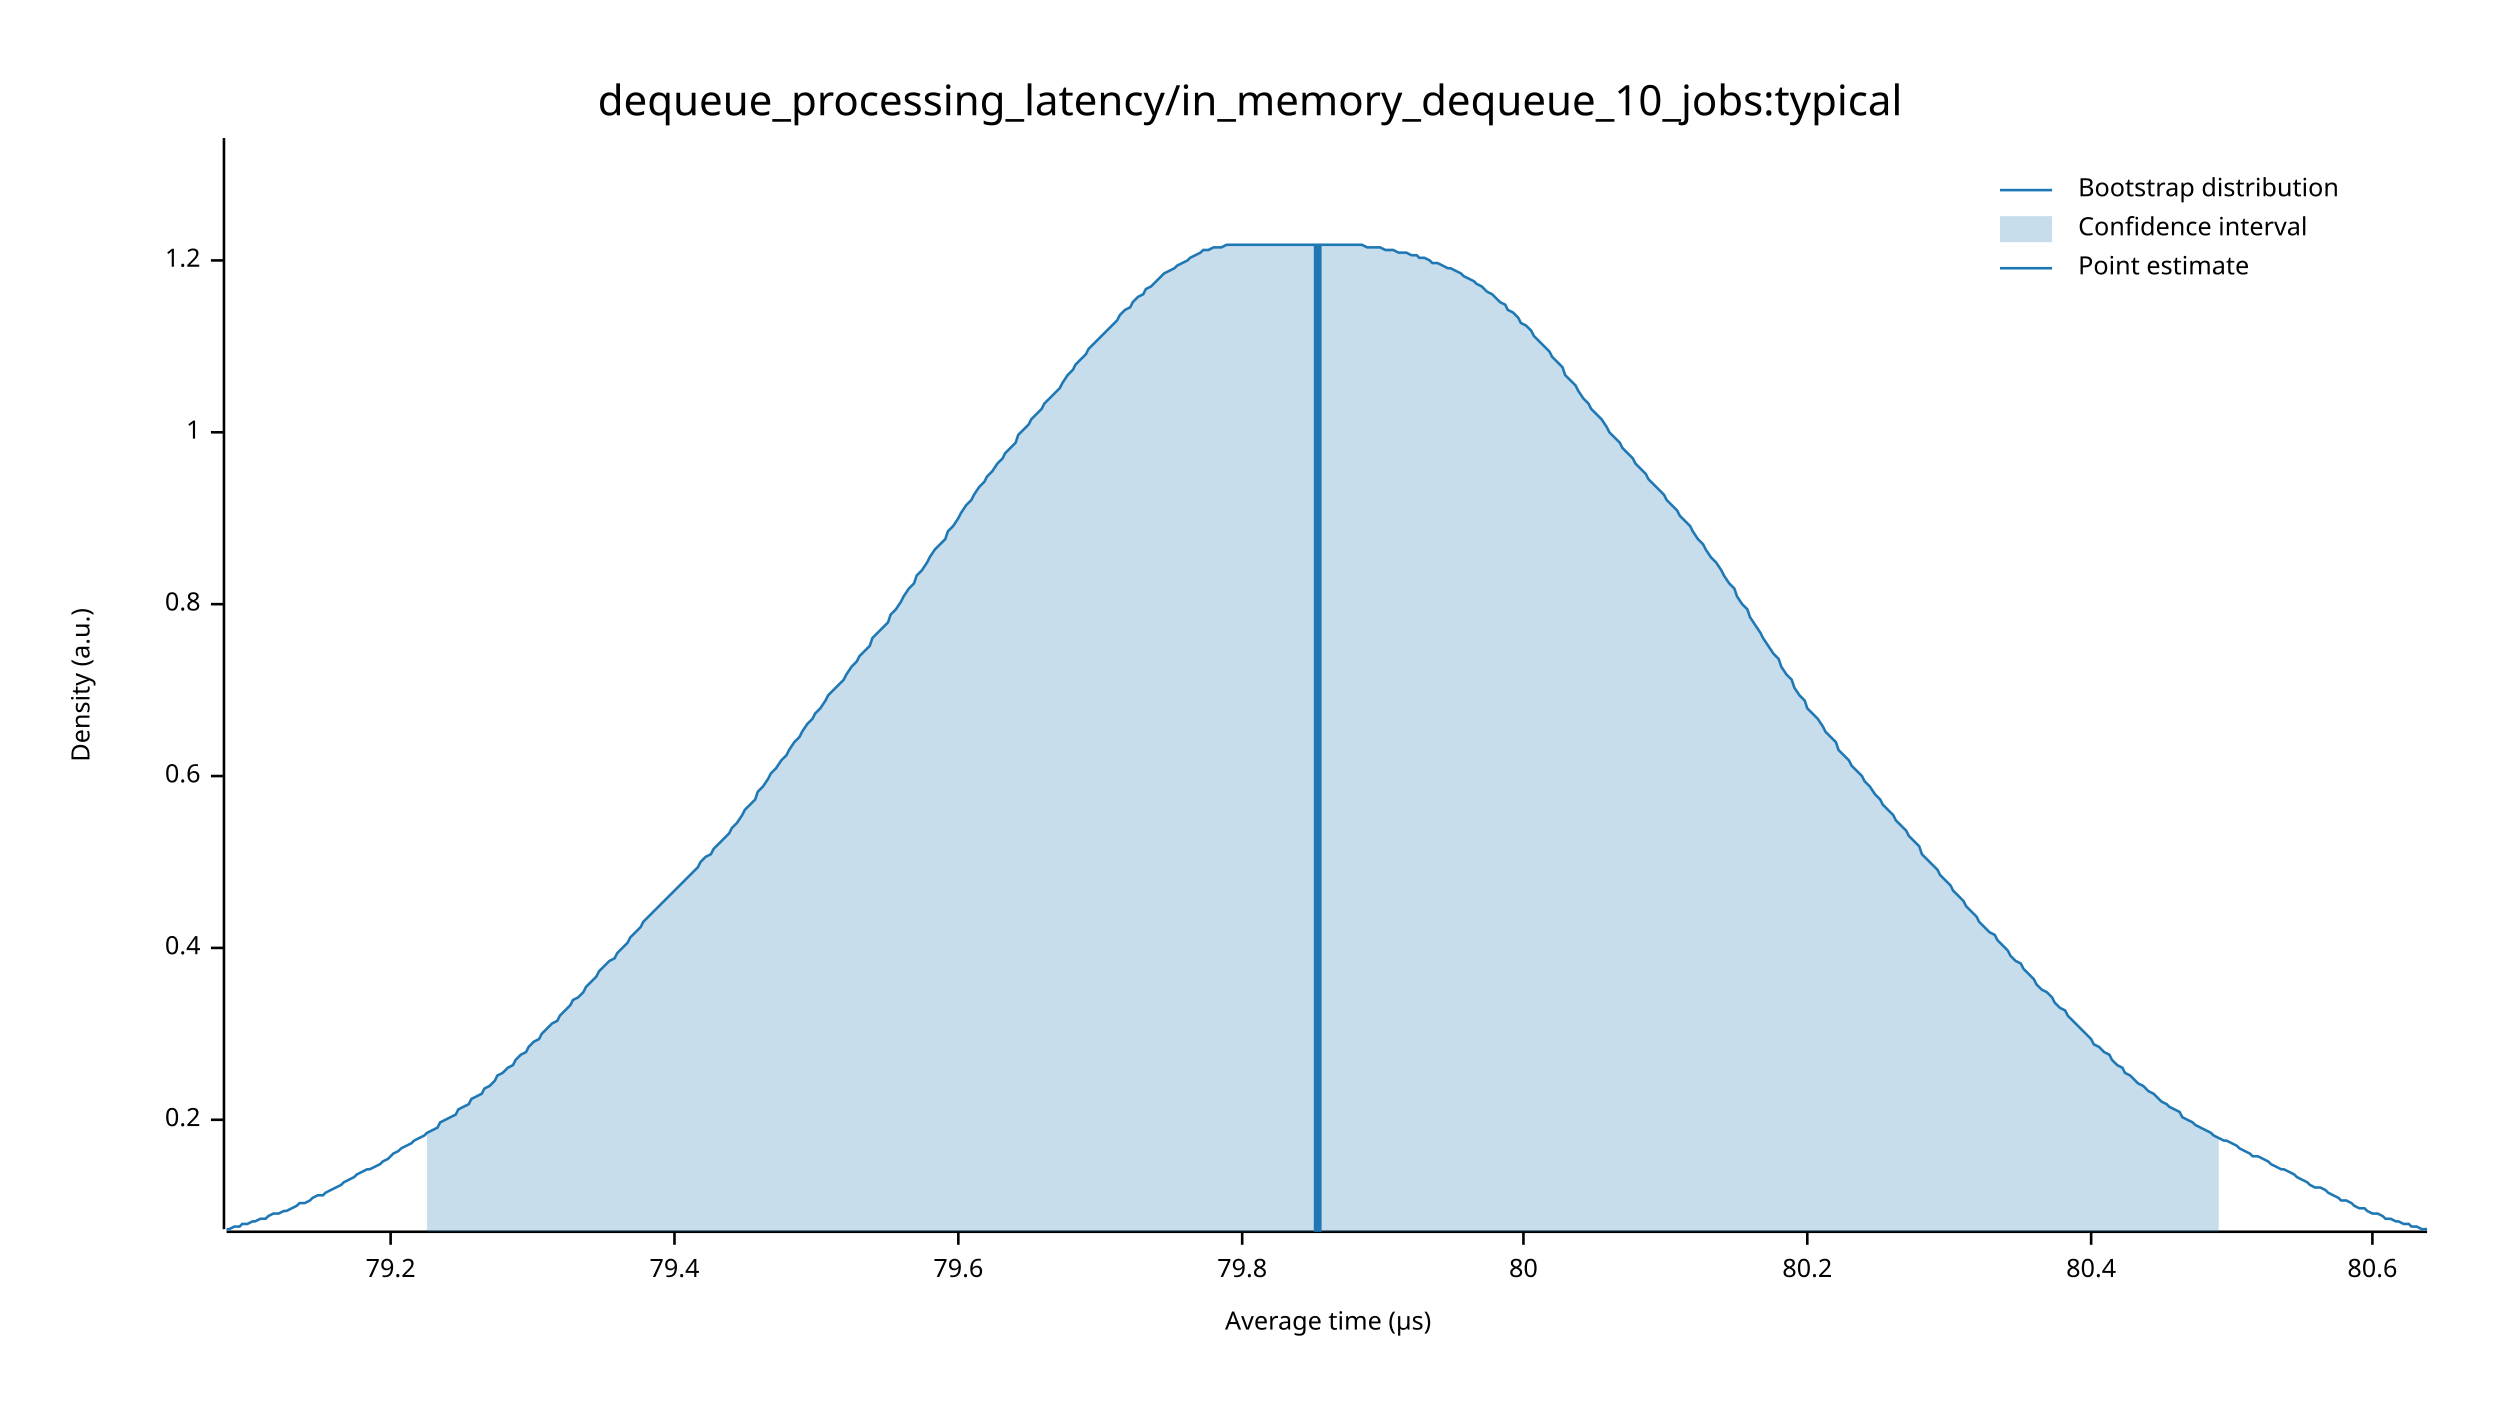
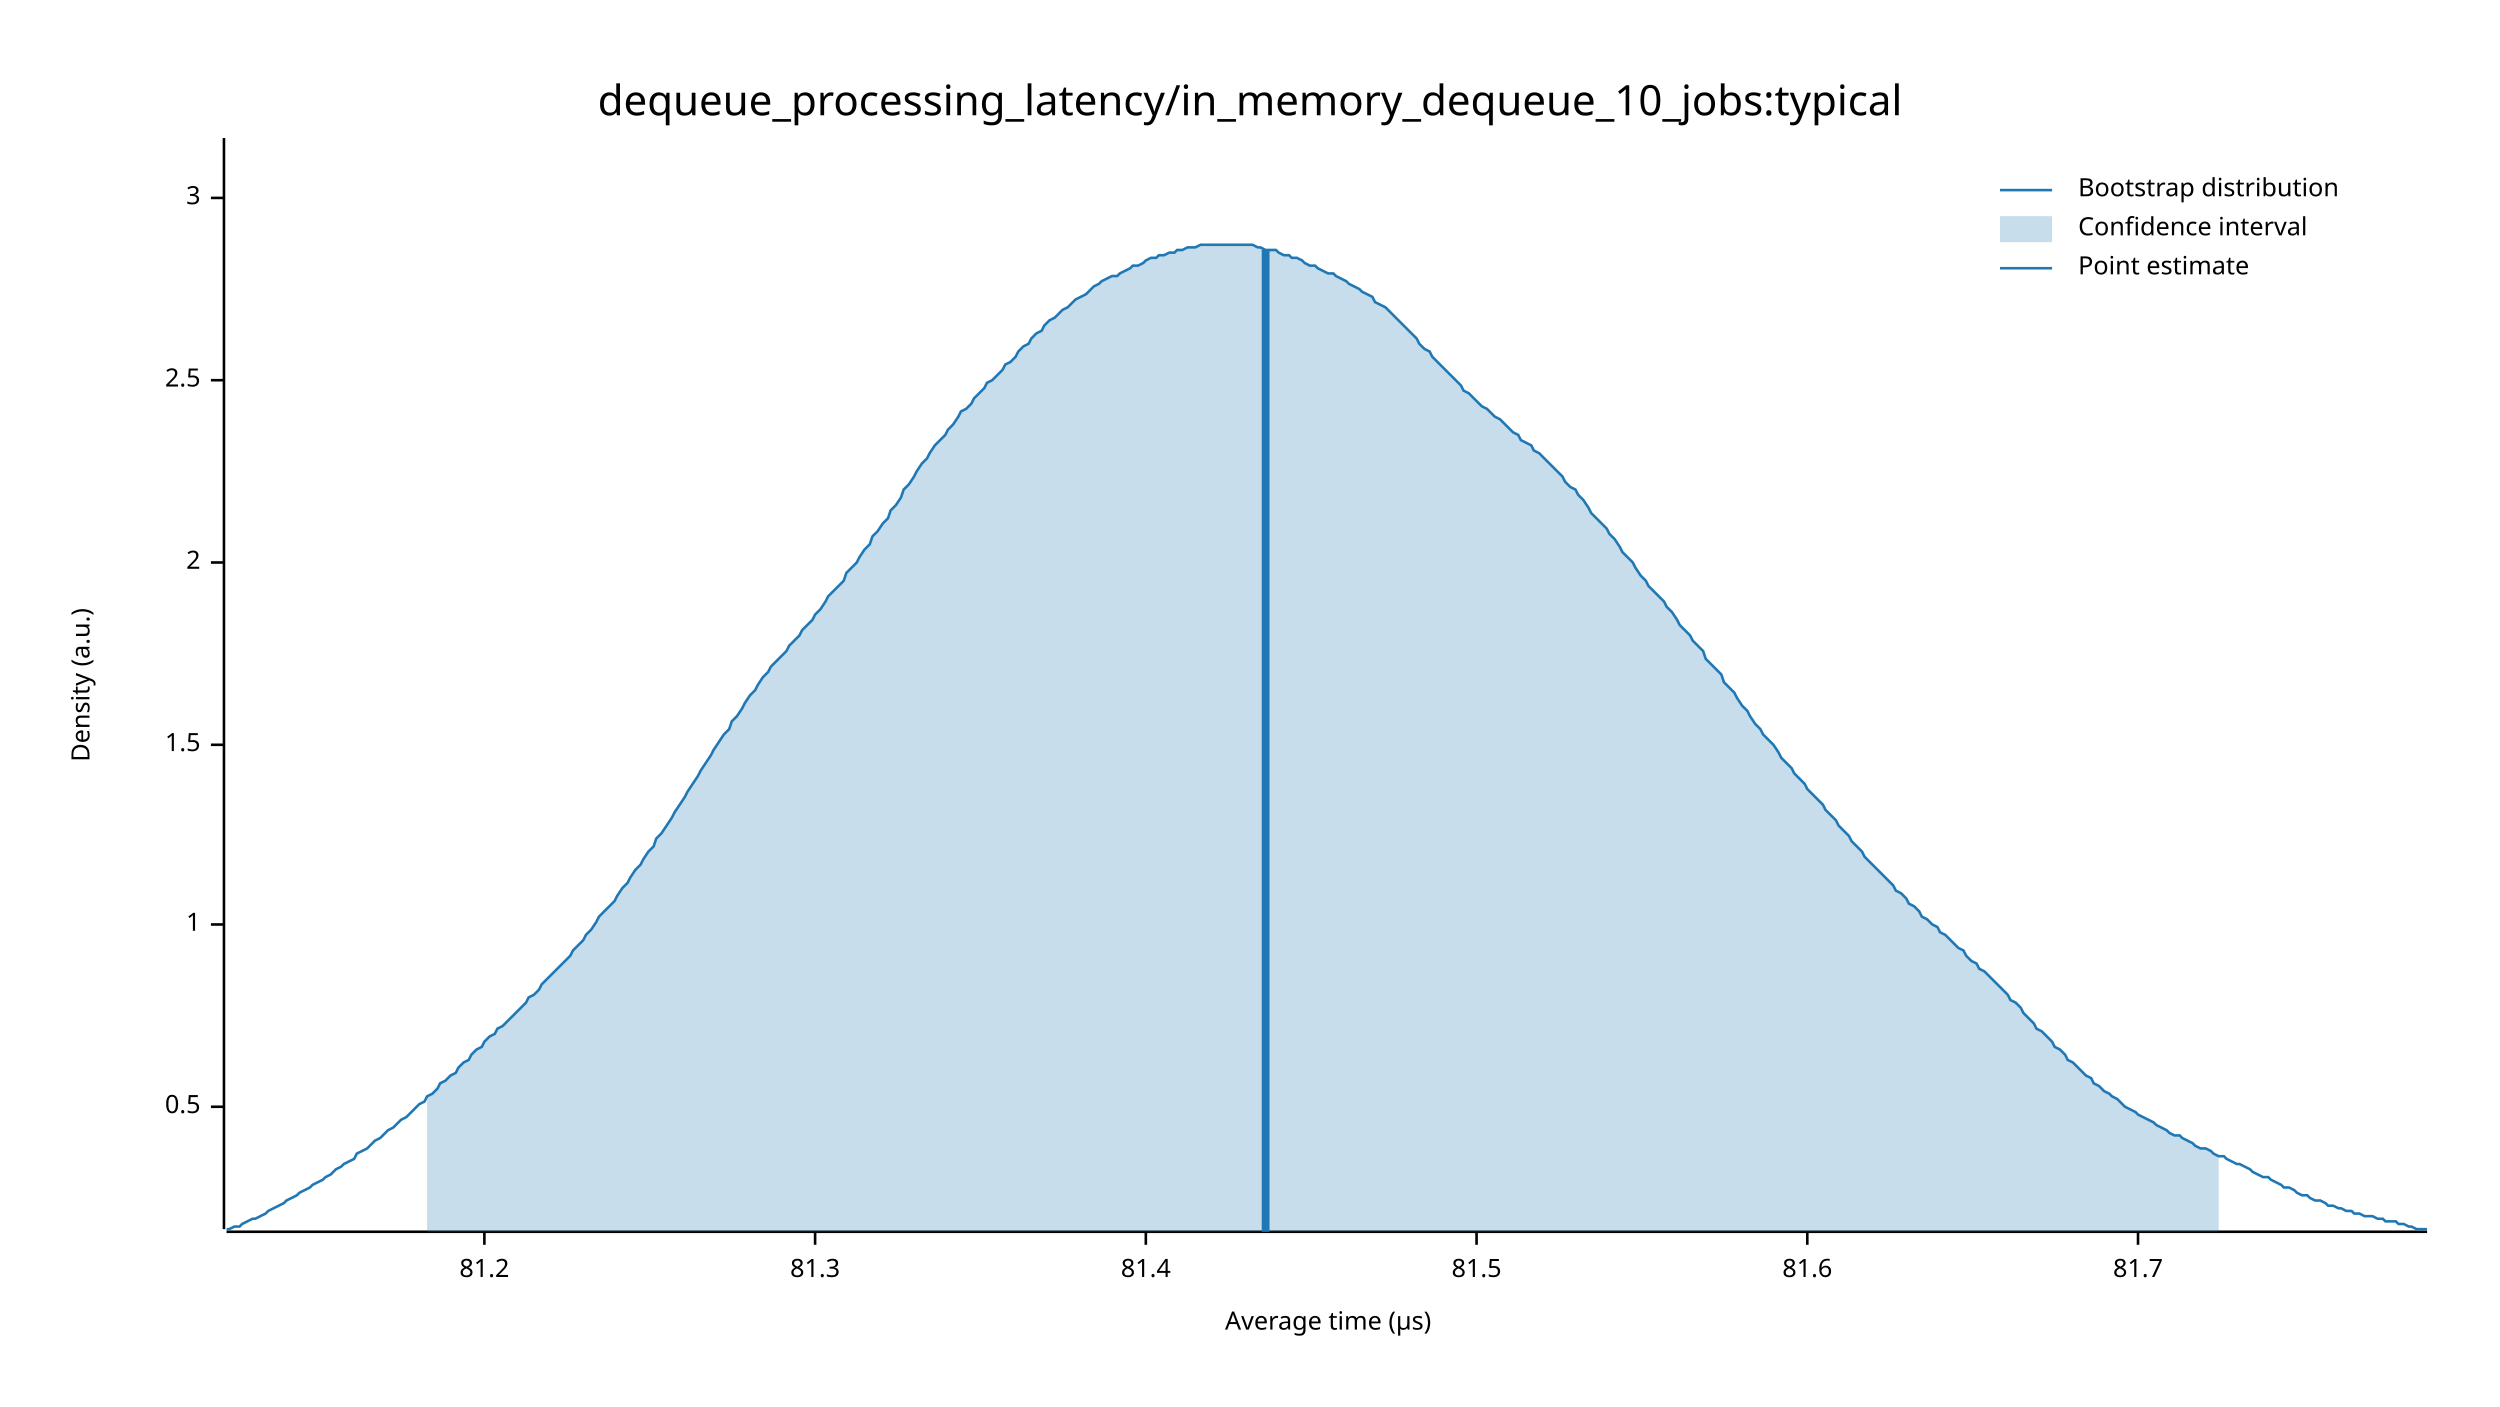
<svg xmlns="http://www.w3.org/2000/svg" width="960" height="540" viewBox="0 0 960 540">
  <text x="480" y="32" dy="0.76em" text-anchor="middle" font-family="sans-serif" font-size="16.129" opacity="1" fill="#000000">
dequeue_processing_latency/in_memory_dequeue_10_jobs:typical
</text>
  <text x="27" y="263" dy="0.76em" text-anchor="middle" font-family="sans-serif" font-size="9.677" opacity="1" fill="#000000" transform="rotate(270, 27, 263)">
Density (a.u.)
</text>
  <text x="510" y="513" dy="-0.5ex" text-anchor="middle" font-family="sans-serif" font-size="9.677" opacity="1" fill="#000000">
Average time (µs)
</text>
  <polyline fill="none" opacity="1" stroke="#000000" stroke-width="1" points="86,53 86,472 " />
-   <text x="77" y="430" dy="0.5ex" text-anchor="end" font-family="sans-serif" font-size="9.677" opacity="1" fill="#000000">
- 0.2
+   <text x="77" y="425" dy="0.5ex" text-anchor="end" font-family="sans-serif" font-size="9.677" opacity="1" fill="#000000">
+ 0.5
</text>
-   <polyline fill="none" opacity="1" stroke="#000000" stroke-width="1" points="81,430 86,430 " />
-   <text x="77" y="364" dy="0.5ex" text-anchor="end" font-family="sans-serif" font-size="9.677" opacity="1" fill="#000000">
- 0.4
- </text>
-   <polyline fill="none" opacity="1" stroke="#000000" stroke-width="1" points="81,364 86,364 " />
-   <text x="77" y="298" dy="0.5ex" text-anchor="end" font-family="sans-serif" font-size="9.677" opacity="1" fill="#000000">
- 0.6
- </text>
-   <polyline fill="none" opacity="1" stroke="#000000" stroke-width="1" points="81,298 86,298 " />
-   <text x="77" y="232" dy="0.5ex" text-anchor="end" font-family="sans-serif" font-size="9.677" opacity="1" fill="#000000">
- 0.8
- </text>
-   <polyline fill="none" opacity="1" stroke="#000000" stroke-width="1" points="81,232 86,232 " />
-   <text x="77" y="166" dy="0.5ex" text-anchor="end" font-family="sans-serif" font-size="9.677" opacity="1" fill="#000000">
+   <polyline fill="none" opacity="1" stroke="#000000" stroke-width="1" points="81,425 86,425 " />
+   <text x="77" y="355" dy="0.5ex" text-anchor="end" font-family="sans-serif" font-size="9.677" opacity="1" fill="#000000">
1
</text>
-   <polyline fill="none" opacity="1" stroke="#000000" stroke-width="1" points="81,166 86,166 " />
-   <text x="77" y="100" dy="0.5ex" text-anchor="end" font-family="sans-serif" font-size="9.677" opacity="1" fill="#000000">
- 1.2
+   <polyline fill="none" opacity="1" stroke="#000000" stroke-width="1" points="81,355 86,355 " />
+   <text x="77" y="286" dy="0.5ex" text-anchor="end" font-family="sans-serif" font-size="9.677" opacity="1" fill="#000000">
+ 1.5
</text>
-   <polyline fill="none" opacity="1" stroke="#000000" stroke-width="1" points="81,100 86,100 " />
+   <polyline fill="none" opacity="1" stroke="#000000" stroke-width="1" points="81,286 86,286 " />
+   <text x="77" y="216" dy="0.5ex" text-anchor="end" font-family="sans-serif" font-size="9.677" opacity="1" fill="#000000">
+ 2
+ </text>
+   <polyline fill="none" opacity="1" stroke="#000000" stroke-width="1" points="81,216 86,216 " />
+   <text x="77" y="146" dy="0.5ex" text-anchor="end" font-family="sans-serif" font-size="9.677" opacity="1" fill="#000000">
+ 2.5
+ </text>
+   <polyline fill="none" opacity="1" stroke="#000000" stroke-width="1" points="81,146 86,146 " />
+   <text x="77" y="76" dy="0.5ex" text-anchor="end" font-family="sans-serif" font-size="9.677" opacity="1" fill="#000000">
+ 3
+ </text>
+   <polyline fill="none" opacity="1" stroke="#000000" stroke-width="1" points="81,76 86,76 " />
  <polyline fill="none" opacity="1" stroke="#000000" stroke-width="1" points="87,473 932,473 " />
-   <text x="150" y="483" dy="0.76em" text-anchor="middle" font-family="sans-serif" font-size="9.677" opacity="1" fill="#000000">
- 79.2
+   <text x="186" y="483" dy="0.76em" text-anchor="middle" font-family="sans-serif" font-size="9.677" opacity="1" fill="#000000">
+ 81.2
</text>
-   <polyline fill="none" opacity="1" stroke="#000000" stroke-width="1" points="150,473 150,478 " />
-   <text x="259" y="483" dy="0.76em" text-anchor="middle" font-family="sans-serif" font-size="9.677" opacity="1" fill="#000000">
- 79.4
+   <polyline fill="none" opacity="1" stroke="#000000" stroke-width="1" points="186,473 186,478 " />
+   <text x="313" y="483" dy="0.76em" text-anchor="middle" font-family="sans-serif" font-size="9.677" opacity="1" fill="#000000">
+ 81.3
</text>
-   <polyline fill="none" opacity="1" stroke="#000000" stroke-width="1" points="259,473 259,478 " />
-   <text x="368" y="483" dy="0.76em" text-anchor="middle" font-family="sans-serif" font-size="9.677" opacity="1" fill="#000000">
- 79.6
+   <polyline fill="none" opacity="1" stroke="#000000" stroke-width="1" points="313,473 313,478 " />
+   <text x="440" y="483" dy="0.76em" text-anchor="middle" font-family="sans-serif" font-size="9.677" opacity="1" fill="#000000">
+ 81.4
</text>
-   <polyline fill="none" opacity="1" stroke="#000000" stroke-width="1" points="368,473 368,478 " />
-   <text x="477" y="483" dy="0.76em" text-anchor="middle" font-family="sans-serif" font-size="9.677" opacity="1" fill="#000000">
- 79.8
+   <polyline fill="none" opacity="1" stroke="#000000" stroke-width="1" points="440,473 440,478 " />
+   <text x="567" y="483" dy="0.76em" text-anchor="middle" font-family="sans-serif" font-size="9.677" opacity="1" fill="#000000">
+ 81.5
</text>
-   <polyline fill="none" opacity="1" stroke="#000000" stroke-width="1" points="477,473 477,478 " />
-   <text x="585" y="483" dy="0.76em" text-anchor="middle" font-family="sans-serif" font-size="9.677" opacity="1" fill="#000000">
- 80
- </text>
-   <polyline fill="none" opacity="1" stroke="#000000" stroke-width="1" points="585,473 585,478 " />
+   <polyline fill="none" opacity="1" stroke="#000000" stroke-width="1" points="567,473 567,478 " />
  <text x="694" y="483" dy="0.76em" text-anchor="middle" font-family="sans-serif" font-size="9.677" opacity="1" fill="#000000">
- 80.2
+ 81.6
</text>
  <polyline fill="none" opacity="1" stroke="#000000" stroke-width="1" points="694,473 694,478 " />
-   <text x="803" y="483" dy="0.76em" text-anchor="middle" font-family="sans-serif" font-size="9.677" opacity="1" fill="#000000">
- 80.4
+   <text x="821" y="483" dy="0.76em" text-anchor="middle" font-family="sans-serif" font-size="9.677" opacity="1" fill="#000000">
+ 81.7
</text>
-   <polyline fill="none" opacity="1" stroke="#000000" stroke-width="1" points="803,473 803,478 " />
-   <text x="911" y="483" dy="0.76em" text-anchor="middle" font-family="sans-serif" font-size="9.677" opacity="1" fill="#000000">
- 80.6
- </text>
-   <polyline fill="none" opacity="1" stroke="#000000" stroke-width="1" points="911,473 911,478 " />
-   <polyline fill="none" opacity="1" stroke="#1F78B4" stroke-width="1" points="87,472 88,472 90,471 92,471 93,470 95,470 97,469 98,469 100,468 102,468 103,467 105,466 107,466 109,465 110,465 112,464 114,463 115,462 117,462 119,461 120,460 122,459 124,459 125,458 127,457 129,456 131,455 132,454 134,453 136,452 137,451 139,450 141,449 142,449 144,448 146,447 147,446 149,445 151,443 153,442 154,441 156,440 158,439 159,438 161,437 163,436 164,435 166,434 168,433 169,431 171,430 173,429 175,428 176,426 178,425 180,424 181,422 183,421 185,420 186,418 188,417 190,415 191,413 193,412 195,410 197,409 198,407 200,405 202,404 203,402 205,400 207,399 208,397 210,395 212,393 214,392 215,390 217,388 219,386 220,384 222,383 224,381 225,379 227,377 229,375 230,373 232,371 234,369 236,368 237,366 239,364 241,362 242,360 244,358 246,356 247,354 249,352 251,350 252,349 254,347 256,345 258,343 259,342 261,340 263,338 264,337 266,335 268,333 269,331 271,329 273,328 274,326 276,324 278,322 280,320 281,318 283,316 285,313 286,311 288,309 290,307 291,304 293,302 295,299 296,297 298,295 300,292 302,290 303,288 305,285 307,283 308,281 310,278 312,276 313,274 315,272 317,269 318,267 320,265 322,263 324,261 325,259 327,256 329,254 330,252 332,250 334,248 335,245 337,243 339,241 341,239 342,236 344,234 346,231 347,229 349,226 351,224 352,221 354,219 356,216 357,214 359,211 361,209 363,207 364,204 366,202 368,199 369,197 371,194 373,192 374,190 376,187 378,185 379,183 381,181 383,178 385,176 386,174 388,172 390,170 391,167 393,165 395,163 396,161 398,159 400,157 401,155 403,153 405,151 407,149 408,147 410,144 412,142 413,140 415,138 417,136 418,134 420,132 422,130 423,129 425,127 427,125 429,123 430,121 432,119 434,118 435,116 437,114 439,113 440,111 442,110 444,108 445,107 447,105 449,104 451,103 452,102 454,101 456,100 457,99 459,98 461,97 462,96 464,96 466,95 468,95 469,95 471,94 473,94 474,94 476,94 478,94 479,94 481,94 483,94 484,94 486,94 488,94 490,94 491,94 493,94 495,94 496,94 498,94 500,94 501,94 503,94 505,94 506,94 508,94 510,94 512,94 513,94 515,94 517,94 518,94 520,94 522,94 523,94 525,95 527,95 528,95 530,95 532,96 534,96 535,96 537,97 539,97 540,97 542,98 544,98 545,99 547,99 549,100 550,101 552,101 554,102 556,103 557,103 559,104 561,105 562,106 564,107 566,108 567,109 569,110 571,112 573,113 574,114 576,116 578,117 579,119 581,120 583,122 584,124 586,125 588,127 589,129 591,131 593,133 595,135 596,137 598,139 600,141 601,144 603,146 605,148 606,150 608,153 610,155 611,157 613,159 615,161 617,164 618,166 620,168 622,170 623,172 625,174 627,176 628,178 630,180 632,182 633,184 635,186 637,188 639,190 640,192 642,194 644,196 645,198 647,200 649,202 650,204 652,207 654,209 655,211 657,214 659,216 661,219 662,221 664,224 666,226 667,229 669,232 671,234 672,237 674,240 676,243 677,245 679,248 681,251 683,253 684,256 686,259 688,261 689,264 691,267 693,269 694,272 696,274 698,276 700,279 701,281 703,283 705,285 706,288 708,290 710,292 711,294 713,296 715,298 716,300 718,302 720,305 722,307 723,309 725,311 727,313 728,315 730,317 732,319 733,321 735,323 737,325 738,328 740,330 742,332 744,334 745,336 747,338 749,340 750,342 752,344 754,346 755,348 757,350 759,352 760,354 762,356 764,358 766,359 767,361 769,363 771,365 772,367 774,369 776,370 777,372 779,374 781,376 782,378 784,380 786,381 788,383 789,385 791,387 793,388 794,390 796,392 798,394 799,395 801,397 803,399 804,401 806,402 808,404 810,405 811,407 813,409 815,410 816,412 818,413 820,415 821,416 823,417 825,419 827,420 828,421 830,423 832,424 833,425 835,426 837,427 838,429 840,430 842,431 843,432 845,433 847,434 849,435 850,436 852,437 854,438 855,438 857,439 859,440 860,441 862,442 864,443 865,444 867,444 869,445 871,446 872,447 874,448 876,449 877,449 879,450 881,451 882,452 884,453 886,454 887,455 889,456 891,456 893,457 894,458 896,459 898,460 899,461 901,461 903,462 904,463 906,464 908,464 909,465 911,466 913,466 915,467 916,468 918,468 920,469 921,469 923,470 925,470 926,471 928,471 930,472 932,472 " />
-   <polygon opacity="0.25" fill="#1F78B4" points="164,435 166,434 168,433 169,431 171,430 173,429 175,428 176,426 178,425 180,424 181,422 183,421 185,420 186,418 188,417 190,415 191,413 193,412 195,410 197,409 198,407 200,405 202,404 203,402 205,400 207,399 208,397 210,395 212,393 214,392 215,390 217,388 219,386 220,384 222,383 224,381 225,379 227,377 229,375 230,373 232,371 234,369 236,368 237,366 239,364 241,362 242,360 244,358 246,356 247,354 249,352 251,350 252,349 254,347 256,345 258,343 259,342 261,340 263,338 264,337 266,335 268,333 269,331 271,329 273,328 274,326 276,324 278,322 280,320 281,318 283,316 285,313 286,311 288,309 290,307 291,304 293,302 295,299 296,297 298,295 300,292 302,290 303,288 305,285 307,283 308,281 310,278 312,276 313,274 315,272 317,269 318,267 320,265 322,263 324,261 325,259 327,256 329,254 330,252 332,250 334,248 335,245 337,243 339,241 341,239 342,236 344,234 346,231 347,229 349,226 351,224 352,221 354,219 356,216 357,214 359,211 361,209 363,207 364,204 366,202 368,199 369,197 371,194 373,192 374,190 376,187 378,185 379,183 381,181 383,178 385,176 386,174 388,172 390,170 391,167 393,165 395,163 396,161 398,159 400,157 401,155 403,153 405,151 407,149 408,147 410,144 412,142 413,140 415,138 417,136 418,134 420,132 422,130 423,129 425,127 427,125 429,123 430,121 432,119 434,118 435,116 437,114 439,113 440,111 442,110 444,108 445,107 447,105 449,104 451,103 452,102 454,101 456,100 457,99 459,98 461,97 462,96 464,96 466,95 468,95 469,95 471,94 473,94 474,94 476,94 478,94 479,94 481,94 483,94 484,94 486,94 488,94 490,94 491,94 493,94 495,94 496,94 498,94 500,94 501,94 503,94 505,94 506,94 508,94 510,94 512,94 513,94 515,94 517,94 518,94 520,94 522,94 523,94 525,95 527,95 528,95 530,95 532,96 534,96 535,96 537,97 539,97 540,97 542,98 544,98 545,99 547,99 549,100 550,101 552,101 554,102 556,103 557,103 559,104 561,105 562,106 564,107 566,108 567,109 569,110 571,112 573,113 574,114 576,116 578,117 579,119 581,120 583,122 584,124 586,125 588,127 589,129 591,131 593,133 595,135 596,137 598,139 600,141 601,144 603,146 605,148 606,150 608,153 610,155 611,157 613,159 615,161 617,164 618,166 620,168 622,170 623,172 625,174 627,176 628,178 630,180 632,182 633,184 635,186 637,188 639,190 640,192 642,194 644,196 645,198 647,200 649,202 650,204 652,207 654,209 655,211 657,214 659,216 661,219 662,221 664,224 666,226 667,229 669,232 671,234 672,237 674,240 676,243 677,245 679,248 681,251 683,253 684,256 686,259 688,261 689,264 691,267 693,269 694,272 696,274 698,276 700,279 701,281 703,283 705,285 706,288 708,290 710,292 711,294 713,296 715,298 716,300 718,302 720,305 722,307 723,309 725,311 727,313 728,315 730,317 732,319 733,321 735,323 737,325 738,328 740,330 742,332 744,334 745,336 747,338 749,340 750,342 752,344 754,346 755,348 757,350 759,352 760,354 762,356 764,358 766,359 767,361 769,363 771,365 772,367 774,369 776,370 777,372 779,374 781,376 782,378 784,380 786,381 788,383 789,385 791,387 793,388 794,390 796,392 798,394 799,395 801,397 803,399 804,401 806,402 808,404 810,405 811,407 813,409 815,410 816,412 818,413 820,415 821,416 823,417 825,419 827,420 828,421 830,423 832,424 833,425 835,426 837,427 838,429 840,430 842,431 843,432 845,433 847,434 849,435 850,436 852,437 852,473 164,473 " />
-   <polyline fill="none" opacity="1" stroke="#1F78B4" stroke-width="3" points="506,473 506,94 " />
+   <polyline fill="none" opacity="1" stroke="#000000" stroke-width="1" points="821,473 821,478 " />
+   <polyline fill="none" opacity="1" stroke="#1F78B4" stroke-width="1" points="87,472 88,472 90,471 92,471 93,470 95,469 97,468 98,468 100,467 102,466 103,465 105,464 107,463 109,462 110,461 112,460 114,459 115,458 117,457 119,456 120,455 122,454 124,453 125,452 127,451 129,449 131,448 132,447 134,446 136,445 137,443 139,442 141,441 142,440 144,438 146,437 147,436 149,434 151,433 153,431 154,430 156,429 158,427 159,426 161,424 163,423 164,421 166,420 168,418 169,416 171,415 173,413 175,412 176,410 178,408 180,407 181,405 183,403 185,402 186,400 188,398 190,397 191,395 193,394 195,392 197,390 198,389 200,387 202,385 203,383 205,382 207,380 208,378 210,376 212,374 214,372 215,371 217,369 219,367 220,365 222,363 224,361 225,359 227,357 229,354 230,352 232,350 234,348 236,346 237,344 239,341 241,339 242,337 244,334 246,332 247,330 249,327 251,325 252,322 254,320 256,317 258,314 259,312 261,309 263,306 264,304 266,301 268,298 269,296 271,293 273,290 274,288 276,285 278,282 280,280 281,277 283,275 285,272 286,270 288,267 290,265 291,263 293,260 295,258 296,256 298,254 300,252 302,250 303,248 305,246 307,244 308,242 310,240 312,238 313,236 315,234 317,231 318,229 320,227 322,225 324,223 325,220 327,218 329,216 330,214 332,211 334,209 335,206 337,204 339,201 341,199 342,196 344,194 346,191 347,188 349,186 351,183 352,181 354,178 356,176 357,174 359,171 361,169 363,167 364,165 366,163 368,160 369,158 371,157 373,155 374,153 376,151 378,149 379,147 381,146 383,144 385,142 386,140 388,139 390,137 391,135 393,133 395,132 396,130 398,128 400,127 401,125 403,123 405,122 407,120 408,119 410,118 412,116 413,115 415,114 417,113 418,112 420,110 422,109 423,108 425,107 427,106 429,106 430,105 432,104 434,103 435,102 437,102 439,101 440,100 442,99 444,99 445,98 447,98 449,97 451,97 452,96 454,96 456,95 457,95 459,95 461,94 462,94 464,94 466,94 468,94 469,94 471,94 473,94 474,94 476,94 478,94 479,94 481,94 483,95 484,95 486,96 488,96 490,96 491,97 493,98 495,98 496,99 498,99 500,100 501,101 503,102 505,102 506,103 508,104 510,105 512,105 513,106 515,107 517,108 518,109 520,110 522,111 523,112 525,113 527,114 528,116 530,117 532,118 534,120 535,121 537,123 539,125 540,126 542,128 544,130 545,132 547,134 549,135 550,137 552,139 554,141 556,143 557,144 559,146 561,148 562,150 564,151 566,153 567,154 569,156 571,157 573,159 574,160 576,161 578,163 579,164 581,166 583,167 584,169 586,170 588,171 589,173 591,174 593,176 595,178 596,179 598,181 600,183 601,185 603,187 605,188 606,190 608,192 610,195 611,197 613,199 615,201 617,203 618,205 620,207 622,210 623,212 625,214 627,216 628,218 630,221 632,223 633,225 635,227 637,229 639,231 640,233 642,235 644,238 645,240 647,242 649,244 650,246 652,248 654,250 655,253 657,255 659,257 661,259 662,262 664,264 666,266 667,268 669,271 671,273 672,275 674,278 676,280 677,282 679,284 681,286 683,289 684,291 686,293 688,295 689,297 691,299 693,301 694,303 696,305 698,307 700,309 701,311 703,313 705,315 706,317 708,319 710,321 711,323 713,325 715,327 716,329 718,331 720,333 722,335 723,336 725,338 727,340 728,342 730,343 732,345 733,347 735,348 737,350 738,352 740,353 742,355 744,356 745,358 747,359 749,361 750,362 752,364 754,365 755,367 757,369 759,370 760,372 762,373 764,375 766,377 767,378 769,380 771,382 772,384 774,385 776,387 777,389 779,391 781,393 782,395 784,396 786,398 788,400 789,402 791,403 793,405 794,407 796,408 798,410 799,411 801,413 803,414 804,416 806,417 808,419 810,420 811,421 813,422 815,424 816,425 818,426 820,427 821,428 823,429 825,430 827,431 828,432 830,433 832,434 833,435 835,436 837,436 838,437 840,438 842,439 843,440 845,441 847,441 849,442 850,443 852,444 854,444 855,445 857,446 859,447 860,447 862,448 864,449 865,450 867,451 869,452 871,452 872,453 874,454 876,455 877,456 879,456 881,457 882,458 884,459 886,459 887,460 889,461 891,461 893,462 894,463 896,463 898,464 899,464 901,465 903,465 904,466 906,466 908,467 909,467 911,467 913,468 915,468 916,469 918,469 920,469 921,470 923,470 925,471 926,471 928,472 930,472 932,472 " />
+   <polygon opacity="0.25" fill="#1F78B4" points="164,421 166,420 168,418 169,416 171,415 173,413 175,412 176,410 178,408 180,407 181,405 183,403 185,402 186,400 188,398 190,397 191,395 193,394 195,392 197,390 198,389 200,387 202,385 203,383 205,382 207,380 208,378 210,376 212,374 214,372 215,371 217,369 219,367 220,365 222,363 224,361 225,359 227,357 229,354 230,352 232,350 234,348 236,346 237,344 239,341 241,339 242,337 244,334 246,332 247,330 249,327 251,325 252,322 254,320 256,317 258,314 259,312 261,309 263,306 264,304 266,301 268,298 269,296 271,293 273,290 274,288 276,285 278,282 280,280 281,277 283,275 285,272 286,270 288,267 290,265 291,263 293,260 295,258 296,256 298,254 300,252 302,250 303,248 305,246 307,244 308,242 310,240 312,238 313,236 315,234 317,231 318,229 320,227 322,225 324,223 325,220 327,218 329,216 330,214 332,211 334,209 335,206 337,204 339,201 341,199 342,196 344,194 346,191 347,188 349,186 351,183 352,181 354,178 356,176 357,174 359,171 361,169 363,167 364,165 366,163 368,160 369,158 371,157 373,155 374,153 376,151 378,149 379,147 381,146 383,144 385,142 386,140 388,139 390,137 391,135 393,133 395,132 396,130 398,128 400,127 401,125 403,123 405,122 407,120 408,119 410,118 412,116 413,115 415,114 417,113 418,112 420,110 422,109 423,108 425,107 427,106 429,106 430,105 432,104 434,103 435,102 437,102 439,101 440,100 442,99 444,99 445,98 447,98 449,97 451,97 452,96 454,96 456,95 457,95 459,95 461,94 462,94 464,94 466,94 468,94 469,94 471,94 473,94 474,94 476,94 478,94 479,94 481,94 483,95 484,95 486,96 488,96 490,96 491,97 493,98 495,98 496,99 498,99 500,100 501,101 503,102 505,102 506,103 508,104 510,105 512,105 513,106 515,107 517,108 518,109 520,110 522,111 523,112 525,113 527,114 528,116 530,117 532,118 534,120 535,121 537,123 539,125 540,126 542,128 544,130 545,132 547,134 549,135 550,137 552,139 554,141 556,143 557,144 559,146 561,148 562,150 564,151 566,153 567,154 569,156 571,157 573,159 574,160 576,161 578,163 579,164 581,166 583,167 584,169 586,170 588,171 589,173 591,174 593,176 595,178 596,179 598,181 600,183 601,185 603,187 605,188 606,190 608,192 610,195 611,197 613,199 615,201 617,203 618,205 620,207 622,210 623,212 625,214 627,216 628,218 630,221 632,223 633,225 635,227 637,229 639,231 640,233 642,235 644,238 645,240 647,242 649,244 650,246 652,248 654,250 655,253 657,255 659,257 661,259 662,262 664,264 666,266 667,268 669,271 671,273 672,275 674,278 676,280 677,282 679,284 681,286 683,289 684,291 686,293 688,295 689,297 691,299 693,301 694,303 696,305 698,307 700,309 701,311 703,313 705,315 706,317 708,319 710,321 711,323 713,325 715,327 716,329 718,331 720,333 722,335 723,336 725,338 727,340 728,342 730,343 732,345 733,347 735,348 737,350 738,352 740,353 742,355 744,356 745,358 747,359 749,361 750,362 752,364 754,365 755,367 757,369 759,370 760,372 762,373 764,375 766,377 767,378 769,380 771,382 772,384 774,385 776,387 777,389 779,391 781,393 782,395 784,396 786,398 788,400 789,402 791,403 793,405 794,407 796,408 798,410 799,411 801,413 803,414 804,416 806,417 808,419 810,420 811,421 813,422 815,424 816,425 818,426 820,427 821,428 823,429 825,430 827,431 828,432 830,433 832,434 833,435 835,436 837,436 838,437 840,438 842,439 843,440 845,441 847,441 849,442 850,443 852,444 852,473 164,473 " />
+   <polyline fill="none" opacity="1" stroke="#1F78B4" stroke-width="3" points="486,473 486,96 " />
  <text x="798" y="68" dy="0.76em" text-anchor="start" font-family="sans-serif" font-size="9.677" opacity="1" fill="#000000">
Bootstrap distribution
</text>
  <text x="798" y="83" dy="0.76em" text-anchor="start" font-family="sans-serif" font-size="9.677" opacity="1" fill="#000000">
Confidence interval
</text>
  <text x="798" y="98" dy="0.76em" text-anchor="start" font-family="sans-serif" font-size="9.677" opacity="1" fill="#000000">
Point estimate
</text>
  <polyline fill="none" opacity="1" stroke="#1F78B4" stroke-width="1" points="768,73 788,73 " />
  <rect x="768" y="83" width="20" height="10" opacity="0.25" fill="#1F78B4" stroke="none" />
  <polyline fill="none" opacity="1" stroke="#1F78B4" stroke-width="1" points="768,103 788,103 " />
</svg>
